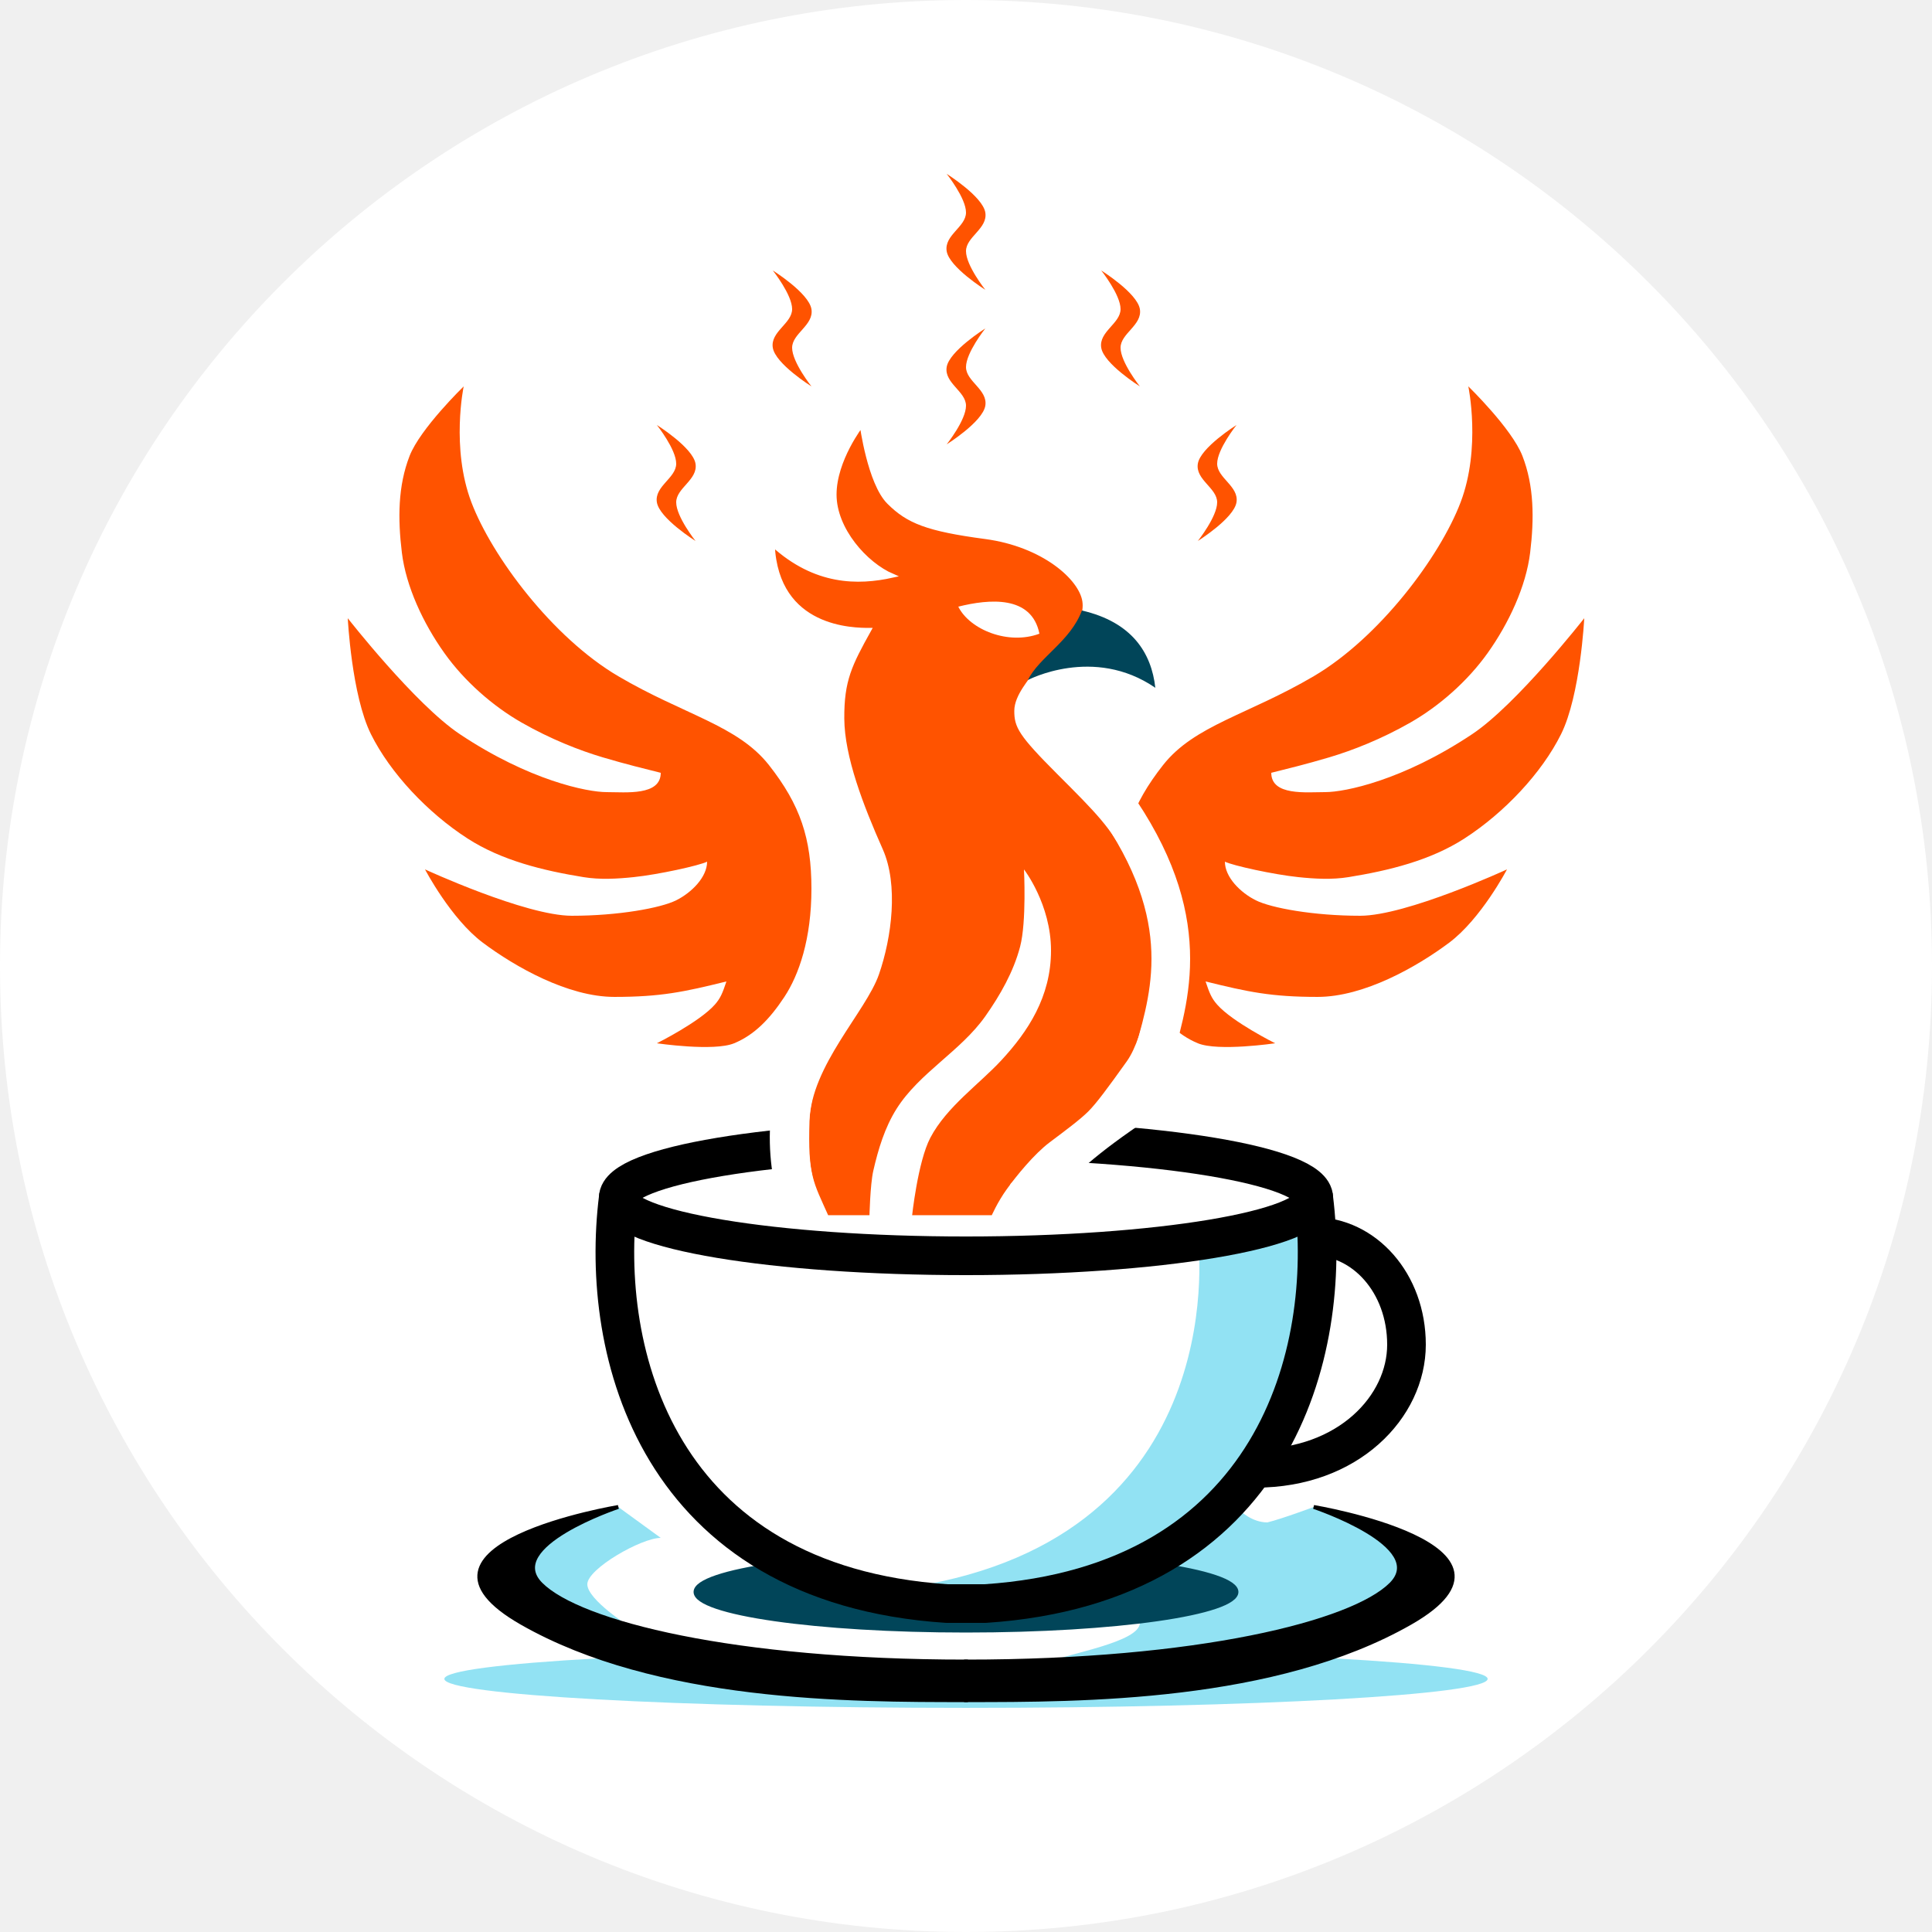
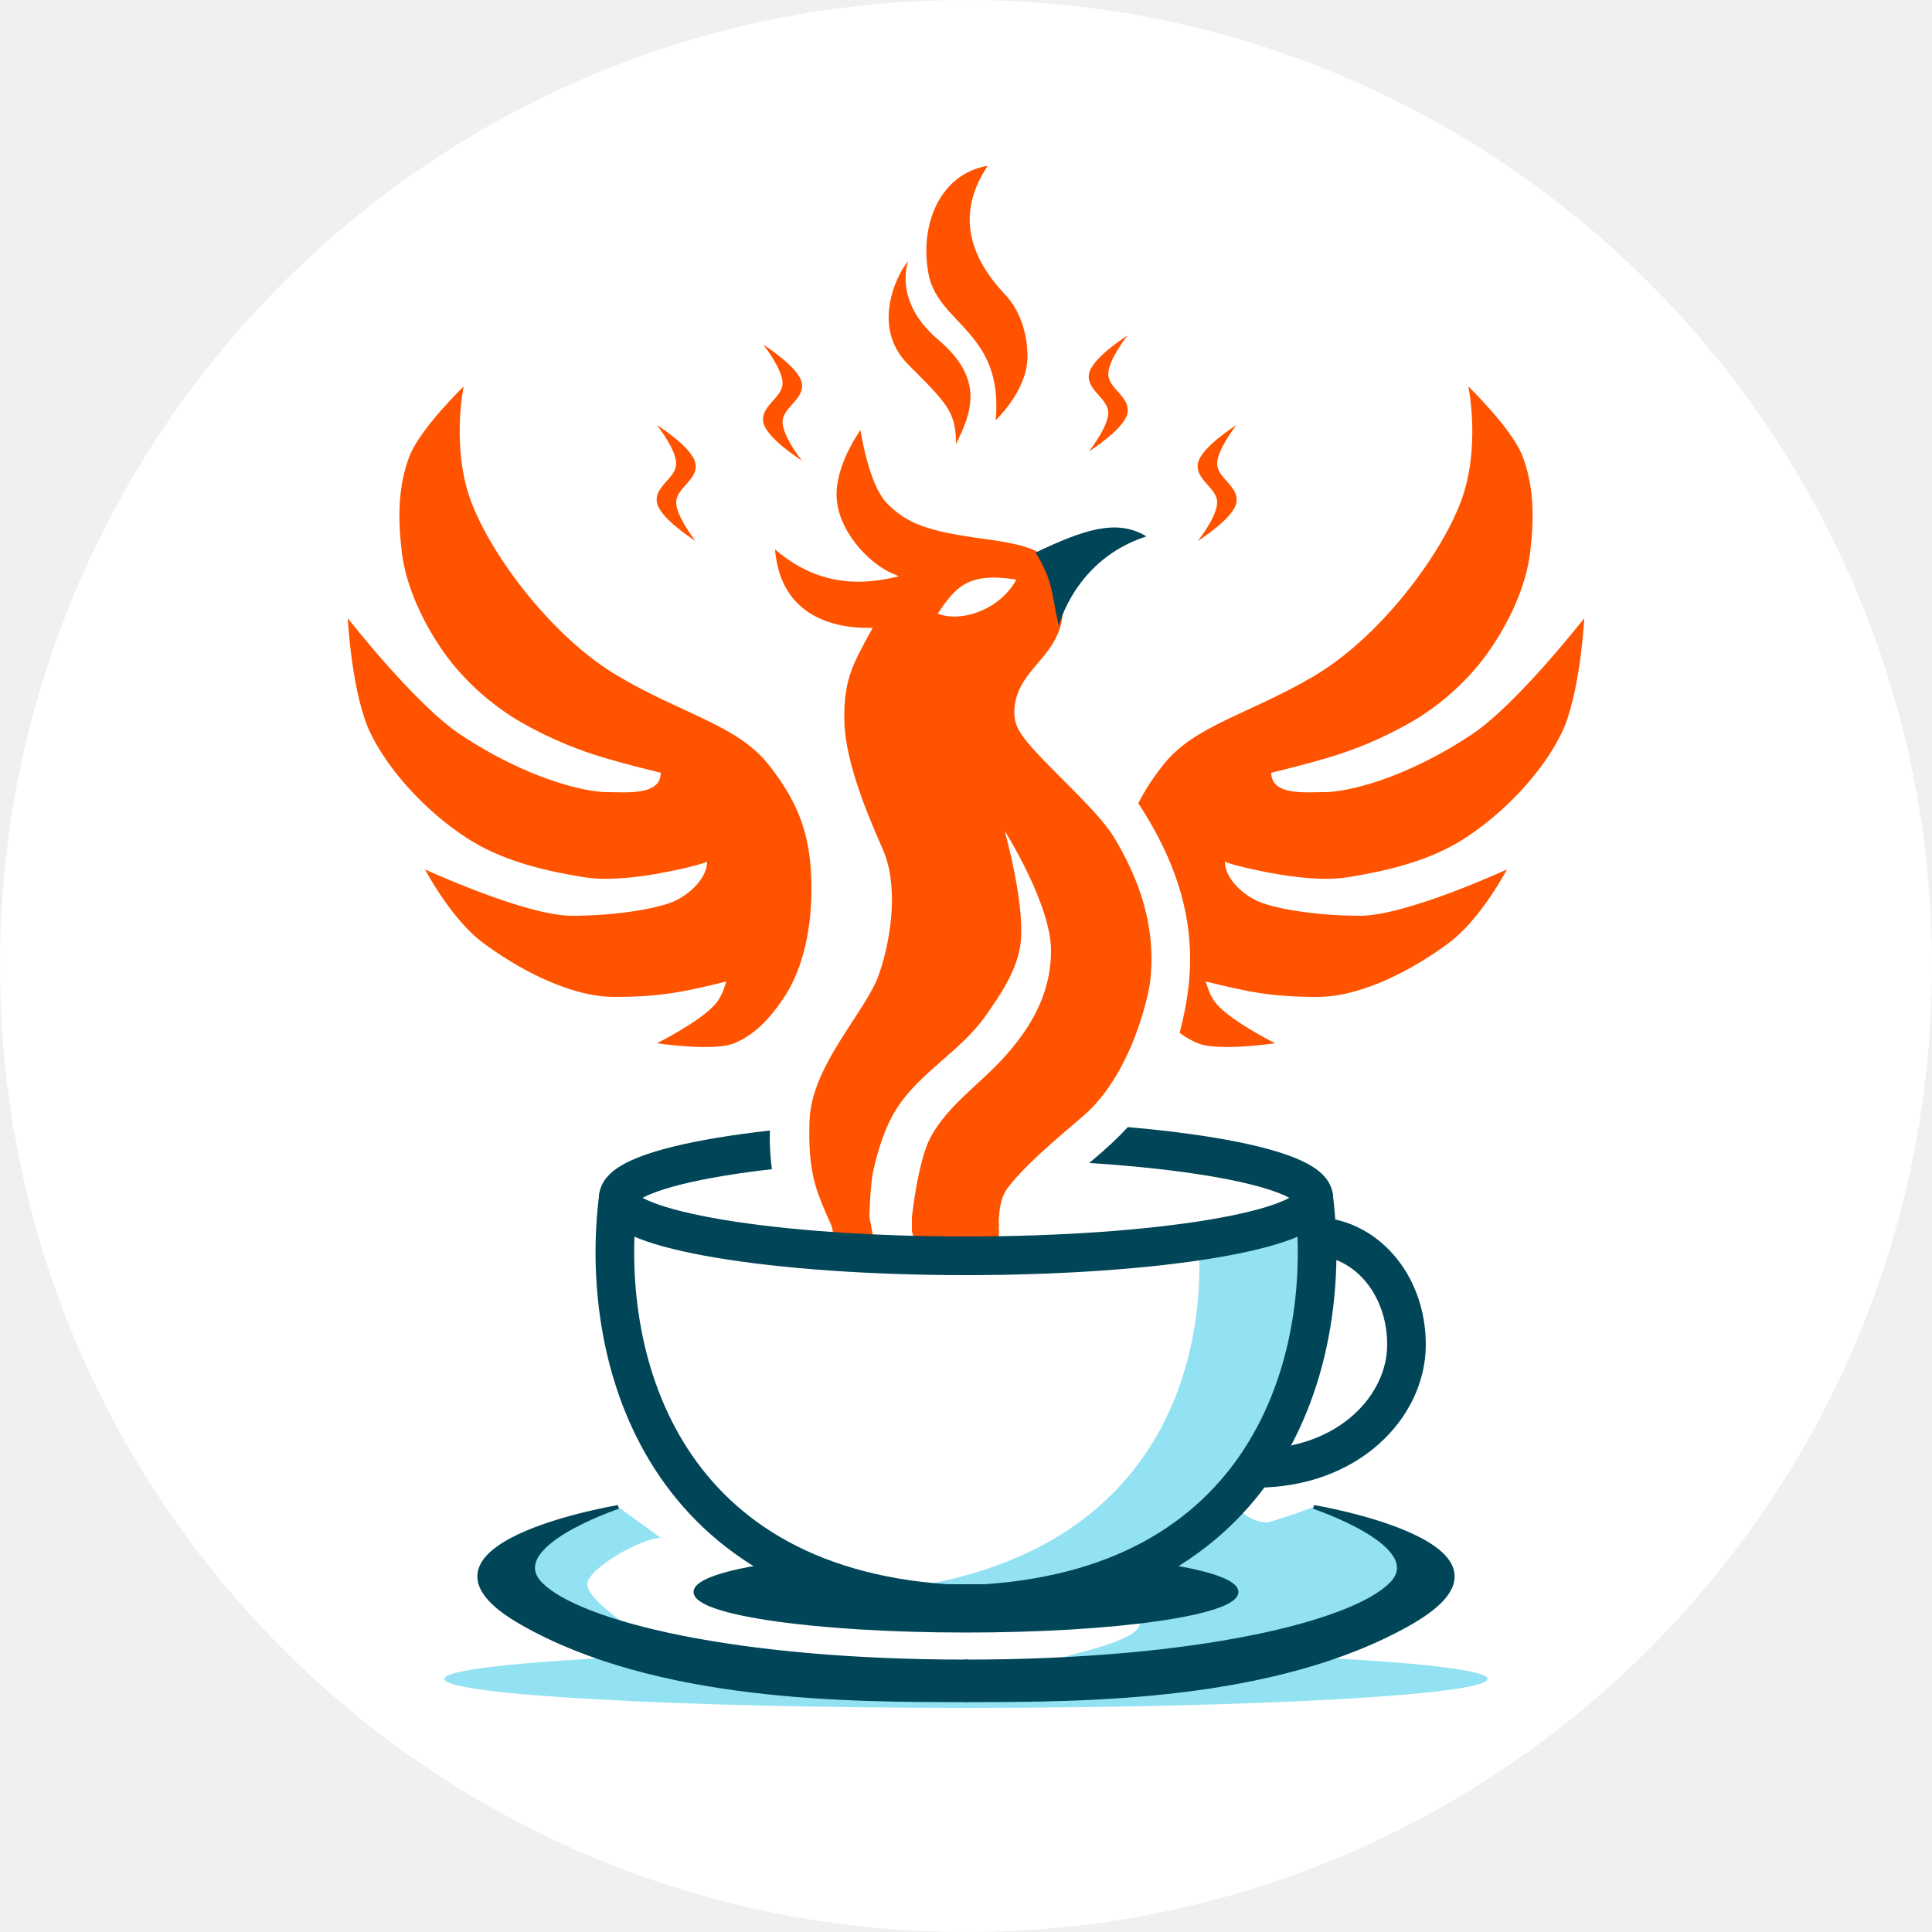
<svg xmlns="http://www.w3.org/2000/svg" width="500" height="500" viewBox="0 0 132.292 132.292" version="1.1" id="svg5">
  <defs id="defs2" />
-   <g id="layer8">
-     <circle style="fill:#ffffff;fill-opacity:1;stroke:none;stroke-width:2.646;stroke-opacity:1;paint-order:fill markers stroke;stroke-miterlimit:4;stroke-dasharray:none" id="path131906" cx="66.146" cy="66.146" r="66.146" />
+   <g id="layer8" style="display:inline">
+     <circle style="fill:#ffffff;fill-opacity:1;stroke:none;stroke-width:2.646;stroke-miterlimit:4;stroke-dasharray:none;stroke-opacity:1;paint-order:fill markers stroke" id="path131906" cx="66.146" cy="66.146" r="66.146" />
  </g>
  <g id="layer6" style="display:inline">
    <ellipse style="fill:#92e2f3;fill-opacity:1;stroke:none;stroke-width:0.265;stroke-linecap:square;stroke-linejoin:miter;stroke-miterlimit:4;stroke-dasharray:none;stroke-opacity:1;paint-order:fill markers stroke" id="path49911" cx="66.146" cy="114.961" rx="35.719" ry="1.984" />
    <ellipse style="display:inline;fill:#ffffff;fill-opacity:1;stroke:none;stroke-width:0.265;stroke-linecap:square;stroke-linejoin:miter;stroke-miterlimit:4;stroke-dasharray:none;stroke-opacity:1;paint-order:fill markers stroke" id="path50888" cx="66.146" cy="107.818" rx="33.073" ry="6.747" />
    <path style="fill:#92e2f3;fill-opacity:1;stroke:none;stroke-width:0.265px;stroke-linecap:butt;stroke-linejoin:miter;stroke-opacity:1;paint-order:fill markers stroke" d="m 42.333,103.188 2.91,2.117 c -1.323,0 -5.027,2.117 -5.027,3.175 0,1.058 2.91,2.91 2.91,2.91 l -2.91,-0.794 -3.44,-1.323 -1.058,-2.381 2.646,-2.117 3.969,-1.587" id="path29011" />
    <path style="fill:#92e2f3;fill-opacity:1;stroke:none;stroke-width:0.265px;stroke-linecap:butt;stroke-linejoin:miter;stroke-opacity:1" d="m 89.958,103.188 c 0,0 -2.117,0.794 -3.175,1.058 -1.058,0 -1.852,-0.794 -1.852,-0.794 l -2.91,2.381 -2.646,1.323 2.646,1.323 v 1.323 c 0,0 -3.969,-1e-5 -3.969,1.323 0,1.323 -5.027,2.117 -6.085,2.646 -1.058,0.529 5.292,0 5.292,0 l 8.467,-1.323 5.556,-1.587 2.646,-1.058 1.852,-1.587 0.265,-1.323 -1.058,-1.587 -2.646,-1.323 -2.381,-0.794" id="path49000" />
    <ellipse style="display:inline;fill:#014559;fill-opacity:1;stroke:#014559;stroke-width:0.265;stroke-linecap:square;stroke-linejoin:miter;stroke-miterlimit:4;stroke-dasharray:none;stroke-opacity:1" id="path14957" cx="66.146" cy="109.008" rx="18.521" ry="2.646" />
    <path style="fill:#ffffff;fill-opacity:1;stroke:#000000;stroke-width:0.265px;stroke-linecap:butt;stroke-linejoin:miter;stroke-opacity:1" d="m 42.333,83.344 5.292,1.323 18.521,1.323 c 0,0 17.198,-1.323 18.521,-1.323 1.323,0 5.292,-1.323 5.292,-1.323 v 7.938 l -1.323,5.292 -6.615,7.938 -7.938,3.969 -7.938,1.323 -10.583,-2.646 c 0,0 -2.646,-1.323 -3.969,-1.323 -1.323,0 -6.615,-7.938 -6.615,-7.938 l -2.646,-7.938 v -6.615" id="path28886" />
    <path style="fill:#92e2f3;fill-opacity:1;stroke:none;stroke-width:0.265px;stroke-linecap:butt;stroke-linejoin:miter;stroke-opacity:1" d="M 63.5,108.479 C 84.667,104.51 82.021,84.667 82.021,84.667 l 7.938,-1.323 v 3.969 l -1.323,9.26 -6.615,7.938 -7.938,3.969 -7.938,1.323 z" id="path128347" />
  </g>
  <g id="layer2" style="display:inline">
-     <g id="g3714">
-       <path style="fill:none;stroke:#000000;stroke-width:2.646;stroke-linecap:round;stroke-linejoin:round;stroke-miterlimit:4;stroke-dasharray:none;stroke-opacity:1;paint-order:normal" d="m 42.333,82.021 c -1.323,10.583 2.646,26.458 22.49,27.781" id="path21064" />
-       <path style="fill:none;stroke:#000000;stroke-width:2.646;stroke-linecap:round;stroke-linejoin:round;stroke-miterlimit:4;stroke-dasharray:none;stroke-opacity:1;paint-order:normal" d="M 89.958,82.021 C 91.281,92.604 87.313,108.479 67.469,109.802" id="path21064-0" />
-       <ellipse style="fill:none;stroke:#000000;stroke-width:2.646;stroke-miterlimit:4;stroke-dasharray:none" id="path3049" cx="66.146" cy="82.021" rx="23.812" ry="3.969" />
-       <path style="fill:none;stroke:#000000;stroke-width:2.646;stroke-linecap:butt;stroke-linejoin:miter;stroke-miterlimit:4;stroke-dasharray:none;stroke-opacity:1" d="m 64.823,109.802 h 2.646" id="path3164" />
-     </g>
-     <path style="fill:none;stroke:#000000;stroke-width:2.646;stroke-linecap:butt;stroke-linejoin:miter;stroke-miterlimit:4;stroke-dasharray:none;stroke-opacity:1" d="m 89.958,84.667 c 3.44,10e-7 6.35,3.175 6.35,7.408 0,4.233 -3.969,8.467 -10.319,8.467" id="path3749" />
-     <path style="fill:#000000;fill-opacity:1;stroke:#000000;stroke-width:0.265px;stroke-linecap:square;stroke-linejoin:miter;stroke-opacity:1" d="m 42.333,103.188 c 0,0 -15.875,2.646 -6.615,7.938 9.26,5.292 22.49,5.292 30.427,5.292 v -2.646 c -15.875,0 -26.458,-2.646 -29.104,-5.292 -2.646,-2.646 5.292,-5.292 5.292,-5.292 z" id="path11458" />
-     <path style="display:inline;fill:#000000;fill-opacity:1;stroke:#000000;stroke-width:0.265px;stroke-linecap:square;stroke-linejoin:miter;stroke-opacity:1" d="m 89.958,103.188 c 0,0 15.875,2.646 6.615,7.938 -9.26,5.292 -22.49,5.292 -30.427,5.292 v -2.646 c 15.875,0 26.458,-2.646 29.104,-5.292 2.646,-2.646 -5.292,-5.292 -5.292,-5.292 z" id="path11458-8" />
+     <path style="fill:#ff5300;fill-opacity:1;stroke:#ff5300;stroke-width:0.265;stroke-miterlimit:4;stroke-dasharray:none;stroke-opacity:1" d="m 62.442,83.873 c 0,0 0.794,2.646 0.691,1.885 0.554,-6.63e-4 3.189,-0.562 5.13,-0.562 l -0.001,-1.84 z" id="path27585" />
+     <path style="fill:#ff5300;fill-opacity:1;stroke:none;stroke-width:0.265px;stroke-linecap:butt;stroke-linejoin:miter;stroke-opacity:1" d="m 56.885,83.344 0.265,1.852 2.691,-0.201 -0.31,-1.652" id="path26552" />
+     <path style="fill:none;stroke:#014559;stroke-width:2.646;stroke-linecap:round;stroke-linejoin:round;stroke-miterlimit:4;stroke-dasharray:none;stroke-opacity:1;paint-order:normal" d="m 42.333,82.021 c -1.323,10.583 2.646,26.458 22.49,27.781" id="path21064" />
+     <path style="fill:none;stroke:#014559;stroke-width:2.646;stroke-linecap:round;stroke-linejoin:round;stroke-miterlimit:4;stroke-dasharray:none;stroke-opacity:1;paint-order:normal" d="M 89.958,82.021 C 91.281,92.604 87.313,108.479 67.469,109.802" id="path21064-0" />
+     <ellipse style="fill:none;stroke:#014559;stroke-width:2.646;stroke-miterlimit:4;stroke-dasharray:none" id="path3049" cx="66.146" cy="82.021" rx="23.812" ry="3.969" />
+     <path style="fill:none;stroke:#014559;stroke-width:2.646;stroke-linecap:butt;stroke-linejoin:miter;stroke-miterlimit:4;stroke-dasharray:none;stroke-opacity:1" d="m 64.823,109.802 h 2.646" id="path3164" />
+     <path style="fill:none;stroke:#014559;stroke-width:2.646;stroke-linecap:butt;stroke-linejoin:miter;stroke-miterlimit:4;stroke-dasharray:none;stroke-opacity:1" d="m 89.958,84.667 c 3.44,10e-7 6.35,3.175 6.35,7.408 0,4.233 -3.969,8.467 -10.319,8.467" id="path3749" />
+     <path style="fill:#014559;fill-opacity:1;stroke:#014559;stroke-width:0.265px;stroke-linecap:square;stroke-linejoin:miter;stroke-opacity:1" d="m 42.333,103.188 c 0,0 -15.875,2.646 -6.615,7.938 9.26,5.292 22.49,5.292 30.427,5.292 v -2.646 c -15.875,0 -26.458,-2.646 -29.104,-5.292 -2.646,-2.646 5.292,-5.292 5.292,-5.292 z" id="path11458" />
+     <path style="display:inline;fill:#014559;fill-opacity:1;stroke:#014559;stroke-width:0.265px;stroke-linecap:square;stroke-linejoin:miter;stroke-opacity:1" d="m 89.958,103.188 c 0,0 15.875,2.646 6.615,7.938 -9.26,5.292 -22.49,5.292 -30.427,5.292 v -2.646 c 15.875,0 26.458,-2.646 29.104,-5.292 2.646,-2.646 -5.292,-5.292 -5.292,-5.292 z" id="path11458-8" />
  </g>
  <g id="layer7" style="display:inline">
    <path style="fill:#ff5300;fill-opacity:1;stroke:none;stroke-width:0.265px;stroke-linecap:butt;stroke-linejoin:miter;stroke-opacity:1" d="m 31.75,26.458 c 0,0 -0.885,4.219 0.529,7.938 1.414,3.718 5.556,9.26 10.054,11.906 4.498,2.646 8.169,3.355 10.319,6.085 2.149,2.73 2.91,5.027 2.91,8.467 0,3.44 -0.855,5.896 -1.852,7.408 -0.997,1.512 -2.049,2.599 -3.44,3.175 -1.391,0.576 -5.292,0 -5.292,0 0,0 2.917,-1.454 3.969,-2.646 0.392,-0.444 0.529,-0.794 0.794,-1.587 -2.912,0.719 -4.498,1.058 -7.673,1.058 -3.175,0 -6.793,-2.059 -8.996,-3.704 -2.202,-1.645 -3.969,-5.027 -3.969,-5.027 0,0 6.879,3.175 10.054,3.175 3.175,0 6.085,-0.529 7.144,-1.058 1.058,-0.529 2.117,-1.587 2.117,-2.646 -0.529,0.265 -3.324,0.881 -5.027,1.058 -1.14,0.119 -2.308,0.184 -3.44,0 -2.753,-0.447 -5.594,-1.134 -7.938,-2.646 C 29.287,55.656 26.723,52.933 25.4,50.271 24.077,47.609 23.813,42.333 23.813,42.333 c 0,0 4.611,5.896 7.673,7.938 4.762,3.175 8.731,3.969 10.054,3.969 1.323,0 3.704,0.265 3.704,-1.323 -1.058,-0.265 -2.358,-0.579 -3.969,-1.058 -1.611,-0.479 -3.574,-1.249 -5.556,-2.381 -1.982,-1.133 -3.915,-2.83 -5.292,-4.763 -1.445,-2.028 -2.629,-4.559 -2.91,-6.879 -0.281,-2.32 -0.272,-4.553 0.529,-6.615 0.728,-1.875 3.704,-4.763 3.704,-4.763 z" id="path51480" />
    <path style="display:inline;fill:#ff5300;fill-opacity:1;stroke:none;stroke-width:0.265px;stroke-linecap:butt;stroke-linejoin:miter;stroke-opacity:1" d="m 100.542,26.458 c 0,0 0.885,4.219 -0.529,7.938 -1.414,3.718 -5.556,9.26 -10.054,11.906 -4.498,2.646 -8.169,3.355 -10.319,6.085 -2.149,2.73 -2.91,5.027 -2.91,8.467 0,3.44 0.855,5.896 1.852,7.408 0.997,1.512 2.049,2.599 3.44,3.175 1.391,0.576 5.292,0 5.292,0 0,0 -2.917,-1.454 -3.969,-2.646 -0.392,-0.444 -0.529,-0.794 -0.794,-1.587 2.912,0.719 4.498,1.058 7.673,1.058 3.175,0 6.793,-2.059 8.996,-3.704 2.202,-1.645 3.969,-5.027 3.969,-5.027 0,0 -6.879,3.175 -10.054,3.175 -3.175,0 -6.085,-0.529 -7.144,-1.058 -1.058,-0.529 -2.117,-1.587 -2.117,-2.646 0.529,0.265 3.324,0.881 5.027,1.058 1.14,0.119 2.308,0.184 3.44,0 2.753,-0.447 5.594,-1.134 7.937,-2.646 2.727,-1.759 5.292,-4.482 6.615,-7.144 1.323,-2.662 1.587,-7.938 1.587,-7.938 0,0 -4.611,5.896 -7.673,7.938 -4.762,3.175 -8.731,3.969 -10.054,3.969 -1.323,0 -3.704,0.265 -3.704,-1.323 1.058,-0.265 2.358,-0.579 3.969,-1.058 1.611,-0.479 3.574,-1.249 5.556,-2.381 1.982,-1.133 3.915,-2.83 5.292,-4.763 1.445,-2.028 2.629,-4.559 2.91,-6.879 0.281,-2.32 0.272,-4.553 -0.529,-6.615 -0.728,-1.875 -3.704,-4.763 -3.704,-4.763 z" id="path51480-8" />
-     <path style="fill:#ff5300;fill-opacity:1;stroke:#ffffff;stroke-width:0.265;stroke-linecap:butt;stroke-linejoin:miter;stroke-miterlimit:4;stroke-dasharray:none;stroke-opacity:1" d="m 56.621,83.344 c -1.058,-2.381 -1.446,-2.799 -1.323,-6.615 0.123,-3.816 3.887,-7.529 4.763,-10.054 0.875,-2.525 1.323,-6.085 0.265,-8.467 -1.346,-3.029 -2.628,-6.362 -2.646,-8.996 -0.018,-2.634 0.529,-3.704 1.852,-6.085 -1.058,0 -6.35,0 -6.615,-5.821 2.91,2.646 5.821,2.646 8.202,2.117 -1.852,-0.794 -3.969,-3.175 -3.969,-5.556 0,-2.381 1.852,-4.763 1.852,-4.763 0,0 0.529,3.969 1.852,5.292 1.323,1.323 2.646,1.852 6.615,2.381 3.969,0.529 6.552,2.816 6.778,4.397 0.226,1.581 -1.487,3.011 -1.487,3.011 0,0 -1.058,1.323 -1.852,1.852 -0.265,0.529 -1.323,1.587 -1.323,2.646 0,1.058 0.265,1.587 2.91,4.233 2.646,2.646 3.704,3.704 4.763,5.821 1.058,2.117 1.852,4.233 1.852,6.615 0,1.191 -0.529,5.556 -1.852,7.408 -1.323,1.852 -2.085,2.879 -2.646,3.44 -0.56,0.56 -1.587,1.323 -2.646,2.117 -1.058,0.794 -2.262,2.28 -2.91,3.175 -0.648,0.895 -1.058,1.852 -1.058,1.852 z" id="path72738" />
-     <path style="fill:#ffffff;stroke:none;stroke-width:0.265px;stroke-linecap:butt;stroke-linejoin:miter;stroke-opacity:1" d="m 65.617,41.54 c 2.117,-0.529 5.027,-0.794 5.556,1.852 -2.117,0.794 -4.763,-0.265 -5.556,-1.852 z" id="path69785" />
-     <path style="fill:#014559;fill-opacity:1;stroke:none;stroke-width:0.265px;stroke-linecap:butt;stroke-linejoin:miter;stroke-opacity:1" d="m 70.379,46.567 c 0.794,-1.587 2.91,-2.646 3.704,-4.763 3.44,0.794 4.763,2.91 5.027,5.292 -4.233,-2.91 -8.731,-0.529 -8.731,-0.529 z" id="path71233" />
-     <path style="fill:#ffffff;stroke:none;stroke-width:0.265px;stroke-linecap:butt;stroke-linejoin:miter;stroke-opacity:1" d="m 70.115,59.531 c 0,0 1.852,2.381 1.852,5.556 0,3.175 -1.587,5.556 -3.401,7.516 -1.514,1.636 -3.742,3.178 -4.859,5.298 -0.869,1.647 -1.264,5.442 -1.264,5.442 h -2.91 c 0,0 0.048,-2.225 0.265,-3.175 0.336,-1.469 0.785,-2.958 1.587,-4.233 1.561,-2.482 4.397,-3.954 6.085,-6.35 1.022,-1.451 1.93,-3.046 2.381,-4.763 0.449,-1.708 0.265,-5.292 0.265,-5.292 z" id="path92749" />
+     <path style="fill:#ff5300;fill-opacity:1;stroke:#ffffff;stroke-width:0.265;stroke-linecap:butt;stroke-linejoin:miter;stroke-miterlimit:4;stroke-dasharray:none;stroke-opacity:1" d="m 56.885,84.138 c -1.058,-2.381 -1.711,-3.592 -1.587,-7.408 0.123,-3.816 3.887,-7.529 4.763,-10.054 0.875,-2.525 1.323,-6.085 0.265,-8.467 -1.346,-3.029 -2.628,-6.362 -2.646,-8.996 -0.018,-2.634 0.529,-3.704 1.852,-6.085 -1.058,0 -6.35,0 -6.615,-5.821 2.91,2.646 5.821,2.646 8.202,2.117 -1.852,-0.794 -3.969,-3.175 -3.969,-5.556 0,-2.381 1.852,-4.763 1.852,-4.763 0,0 0.529,3.969 1.852,5.292 1.323,1.323 2.646,1.852 6.615,2.381 3.969,0.529 4.599,1.159 5.292,3.175 1.058,5.027 -3.055,5.397 -3.175,8.731 0,1.058 0.265,1.587 2.91,4.233 2.646,2.646 3.704,3.704 4.763,5.821 1.058,2.117 1.852,4.233 1.852,6.615 0,1.852 -1.15,7.615 -4.498,10.848 -0.529,0.529 -4.233,3.44 -5.556,5.292 -0.648,0.895 -0.529,2.646 -0.529,2.646 z" id="path72738" />
+     <path style="fill:#ffffff;stroke:none;stroke-width:0.265px;stroke-linecap:butt;stroke-linejoin:miter;stroke-opacity:1" d="m 64.212,42.016 c 1.223,-1.807 2.049,-2.858 5.374,-2.329 -1.047,2.004 -3.723,2.981 -5.374,2.329 z" id="path69785" />
+     <path style="fill:#014559;fill-opacity:1;stroke:none;stroke-width:0.265px;stroke-linecap:butt;stroke-linejoin:miter;stroke-opacity:1" d="m 72.496,42.863 c -0.529,-2.381 -0.399,-3.104 -1.587,-5.027 3.251,-1.543 5.548,-2.354 7.593,-1.106 -4.892,1.567 -6.005,6.133 -6.005,6.133 z" id="path71233" />
+     <path style="fill:#ffffff;stroke:none;stroke-width:0.265px;stroke-linecap:butt;stroke-linejoin:miter;stroke-opacity:1" d="m 68.792,56.885 c 0,0 3.175,5.027 3.175,8.202 0,3.175 -1.587,5.556 -3.401,7.516 -1.514,1.636 -3.742,3.178 -4.859,5.298 -0.869,1.647 -1.264,5.442 -1.264,5.442 v 1.058 l -2.702,0.041 -0.209,-1.1 c 0,0 0.048,-2.225 0.265,-3.175 0.336,-1.469 0.785,-2.958 1.587,-4.233 1.561,-2.482 4.397,-3.954 6.085,-6.35 1.022,-1.451 2.089,-3.012 2.381,-4.763 0.44,-2.633 -1.058,-7.938 -1.058,-7.937 z" id="path92749" />
    <path style="fill:none;stroke:#ffffff;stroke-width:2.646;stroke-linecap:butt;stroke-linejoin:bevel;stroke-miterlimit:4;stroke-dasharray:none;stroke-opacity:1" d="m 76.729,55.563 c 5.292,7.938 3.175,13.229 2.117,17.198" id="path107171" />
-     <path style="display:inline;fill:none;stroke:#ffffff;stroke-width:2.646;stroke-linecap:butt;stroke-linejoin:bevel;stroke-miterlimit:4;stroke-dasharray:none;stroke-opacity:1" d="m 78.052,75.406 c -3.969,2.646 -5.292,3.969 -7.938,6.615" id="path107171-0" />
+     <path style="display:inline;fill:none;fill-opacity:1;stroke:#ffffff;stroke-width:2.646;stroke-linecap:butt;stroke-linejoin:bevel;stroke-miterlimit:4;stroke-dasharray:none;stroke-opacity:1" d="m 78.052,73.819 c -1.058,1.852 -2.381,3.175 -4.084,4.604 -1.599,1.342 -3.059,2.54 -3.853,3.863" id="path107171-0" />
    <path style="display:inline;fill:none;stroke:#ffffff;stroke-width:2.646;stroke-linecap:butt;stroke-linejoin:bevel;stroke-miterlimit:4;stroke-dasharray:none;stroke-opacity:1" d="m 55.827,71.438 c -2.381,3.175 -2.117,8.996 -0.794,11.377" id="path107171-0-6" />
-     <path style="fill:#ff5300;fill-opacity:1" d="m 78.052,26.458 c 0,0 -2.467,-1.544 -2.646,-2.646 -0.179,-1.102 1.323,-1.66 1.323,-2.646 0,-0.986 -1.323,-2.646 -1.323,-2.646 0,0 2.467,1.544 2.646,2.646 0.179,1.102 -1.323,1.66 -1.323,2.646 0,0.986 1.323,2.646 1.323,2.646 z" id="path125743" />
-     <path style="display:inline;fill:#ff5300;fill-opacity:1" d="m 67.469,19.844 c 0,0 -2.467,-1.544 -2.646,-2.646 -0.179,-1.102 1.323,-1.66 1.323,-2.646 0,-0.986 -1.323,-2.646 -1.323,-2.646 0,0 2.467,1.544 2.646,2.646 0.179,1.102 -1.323,1.66 -1.323,2.646 0,0.986 1.323,2.646 1.323,2.646 z" id="path125743-5" />
-     <path style="display:inline;fill:#ff5300;fill-opacity:1" d="m 55.563,26.458 c 0,0 -2.467,-1.544 -2.646,-2.646 -0.179,-1.102 1.323,-1.66 1.323,-2.646 0,-0.986 -1.323,-2.646 -1.323,-2.646 0,0 2.467,1.544 2.646,2.646 0.179,1.102 -1.323,1.66 -1.323,2.646 0,0.986 1.323,2.646 1.323,2.646 z" id="path125743-1" />
-     <path style="display:inline;fill:#ff5300;fill-opacity:1" d="m 64.823,30.427 c 0,0 2.467,-1.544 2.646,-2.646 0.179,-1.102 -1.323,-1.66 -1.323,-2.646 0,-0.986 1.323,-2.646 1.323,-2.646 0,0 -2.467,1.544 -2.646,2.646 -0.179,1.102 1.323,1.66 1.323,2.646 0,0.986 -1.323,2.646 -1.323,2.646 z" id="path125743-4" />
    <path style="display:inline;fill:#ff5300;fill-opacity:1" d="m 82.021,37.042 c 0,0 2.467,-1.544 2.646,-2.646 0.179,-1.102 -1.323,-1.66 -1.323,-2.646 0,-0.986 1.323,-2.646 1.323,-2.646 0,0 -2.467,1.544 -2.646,2.646 -0.179,1.102 1.323,1.66 1.323,2.646 0,0.986 -1.323,2.646 -1.323,2.646 z" id="path125743-4-6" />
    <path style="display:inline;fill:#ff5300;fill-opacity:1" d="m 47.625,37.042 c 0,0 -2.467,-1.544 -2.646,-2.646 -0.179,-1.102 1.323,-1.66 1.323,-2.646 0,-0.986 -1.323,-2.646 -1.323,-2.646 0,0 2.467,1.544 2.646,2.646 0.179,1.102 -1.323,1.66 -1.323,2.646 0,0.986 1.323,2.646 1.323,2.646 z" id="path125743-47" />
+     <path style="display:inline;fill:#ff5300;fill-opacity:1" d="m 54.908,31.536 c 0,0 -2.467,-1.544 -2.646,-2.646 -0.179,-1.102 1.323,-1.66 1.323,-2.646 0,-0.986 -1.323,-2.646 -1.323,-2.646 0,0 2.467,1.544 2.646,2.646 0.179,1.102 -1.323,1.66 -1.323,2.646 0,0.986 1.323,2.646 1.323,2.646 z" id="path125743-47-4" />
+     <path style="fill:#ff5300;fill-opacity:1;stroke:none;stroke-width:0.265px;stroke-linecap:butt;stroke-linejoin:miter;stroke-opacity:1" d="m 56.885,83.608 0.135,0.679 2.247,0.115 0.484,0.109 -0.139,-0.758 z" id="path31879" />
+     <path style="fill:#ff5300;fill-opacity:1;stroke:none;stroke-width:0.265px;stroke-linecap:butt;stroke-linejoin:miter;stroke-opacity:1" d="m 62.442,83.873 -2.3e-5,0.424 5.953,0.118 -0.009,-0.641 z" id="path33269" />
+     <path style="display:inline;fill:#ff5300;fill-opacity:1;stroke:none;stroke-width:0.109px;stroke-linecap:butt;stroke-linejoin:miter;stroke-opacity:1" d="m 67.635,11.351 c -3.267,0.545 -4.741,4.065 -4.03,7.542 0.762,3.349 5.119,3.893 4.574,9.883 1.089,-1.089 2.178,-2.723 2.178,-4.356 0,-1.634 -0.545,-3.267 -1.634,-4.356 -2.348,-2.547 -3.267,-5.445 -1.089,-8.713 z" id="path36436" />
+     <path style="display:inline;fill:#ff5300;fill-opacity:1;stroke:none;stroke-width:0.109px;stroke-linecap:butt;stroke-linejoin:miter;stroke-opacity:1" d="m 62.19,17.885 c -0.545,0.545 -2.723,4.356 0,7.079 2.723,2.723 3.267,3.267 3.267,5.445 1.089,-2.178 1.96,-4.465 -1.198,-7.133 -3.158,-2.668 -2.069,-5.391 -2.069,-5.391 z" id="path37326" />
+     <path style="display:inline;fill:#ff5300;fill-opacity:1" d="m 74.564,30.908 c 0,0 2.467,-1.544 2.646,-2.646 0.179,-1.102 -1.323,-1.66 -1.323,-2.646 0,-0.986 1.323,-2.646 1.323,-2.646 0,0 -2.467,1.544 -2.646,2.646 -0.179,1.102 1.323,1.66 1.323,2.646 0,0.986 -1.323,2.646 -1.323,2.646 z" id="path125743-4-6-2" />
  </g>
</svg>
